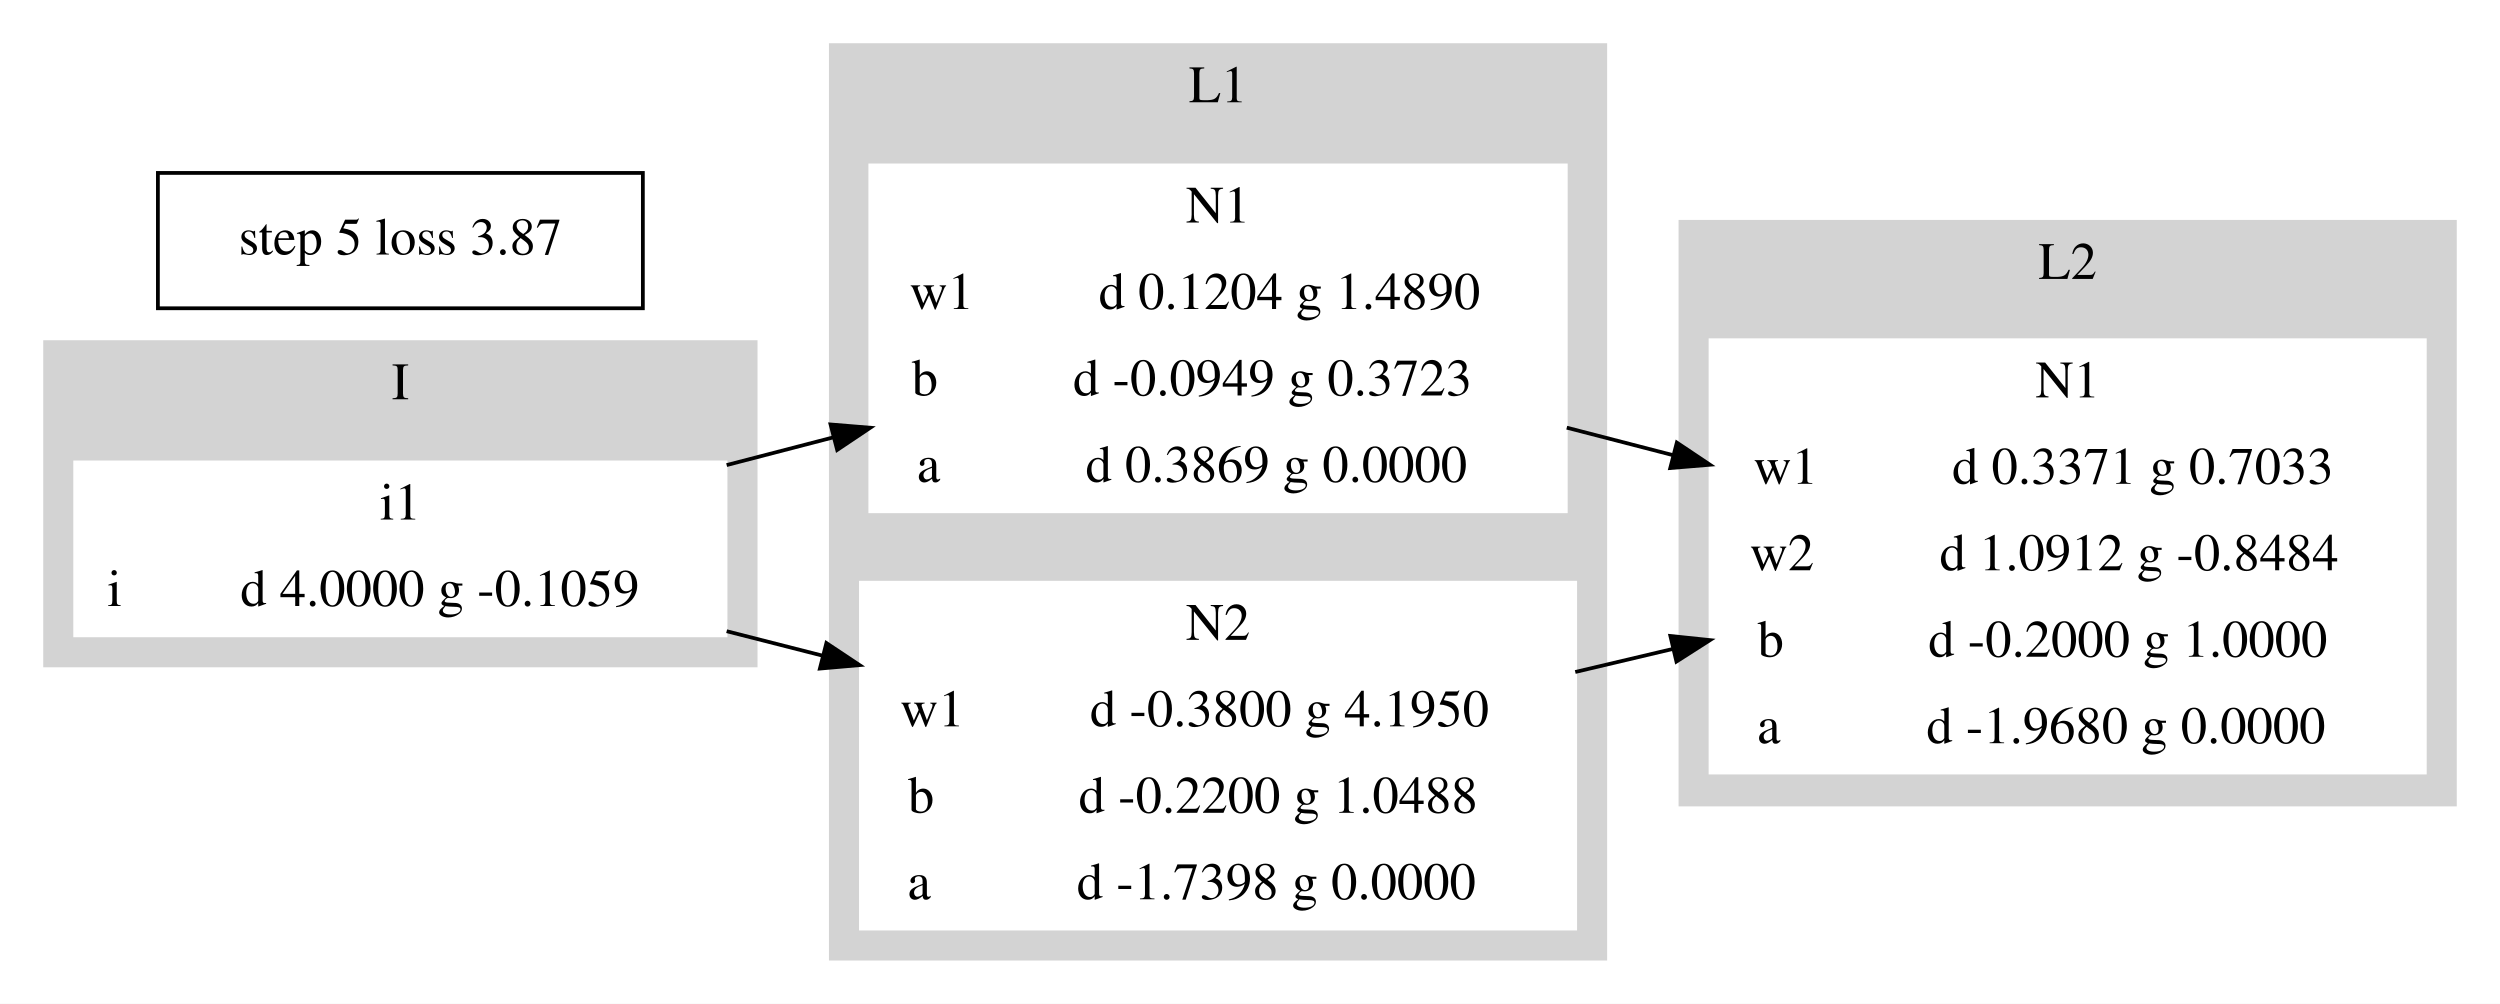
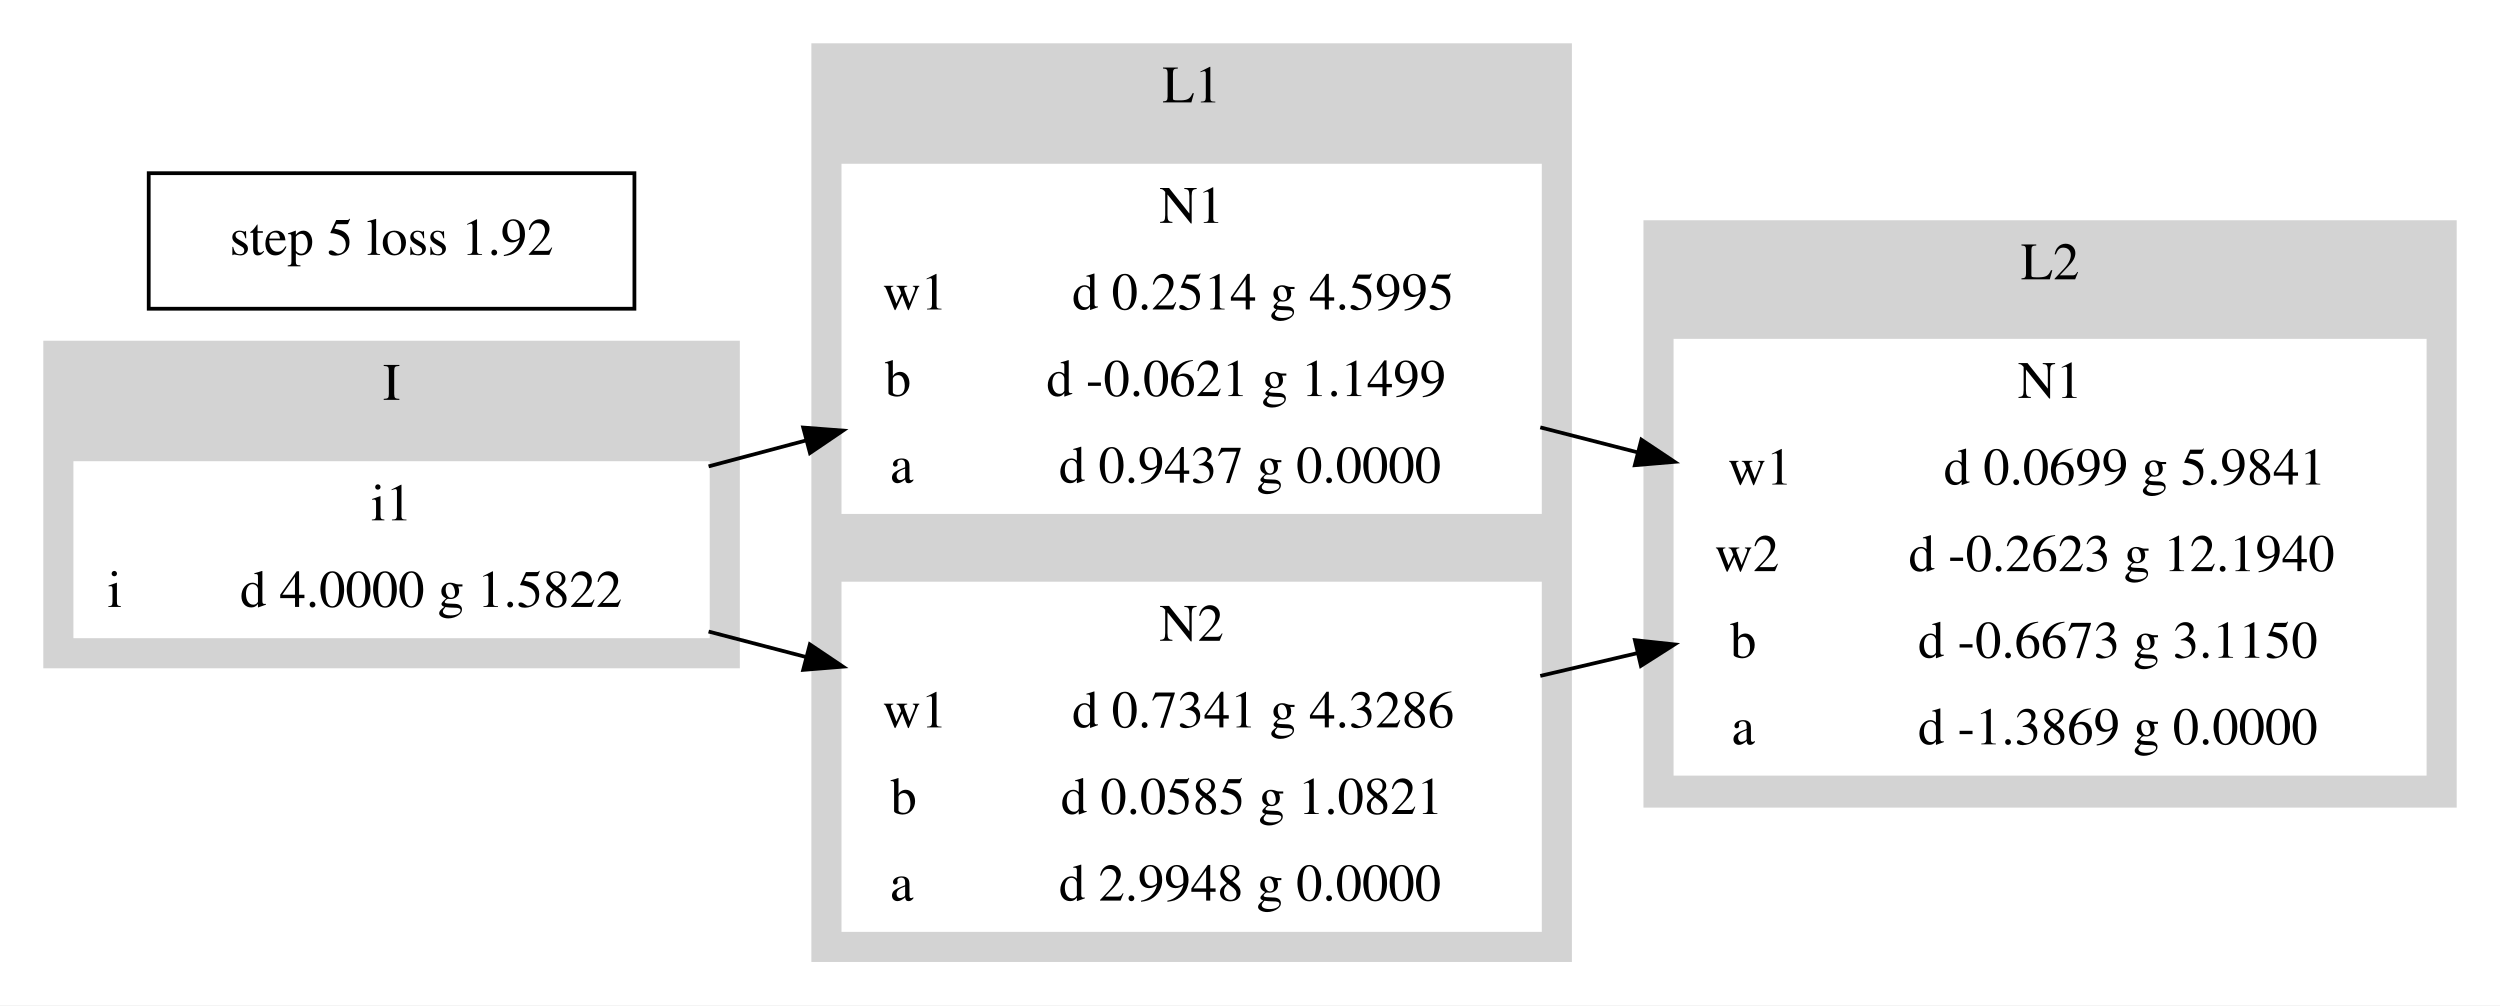
- <svg xmlns="http://www.w3.org/2000/svg" width="665pt" height="267pt" viewBox="0.00 0.00 665.00 267.00">
+ <svg xmlns="http://www.w3.org/2000/svg" width="664pt" height="267pt" viewBox="0.00 0.00 664.00 267.00">
  <g id="graph0" class="graph" transform="scale(1 1) rotate(0) translate(4 263)">
-     <polygon fill="white" stroke="transparent" points="-4,4 -4,-263 661,-263 661,4 -4,4" />
+     <polygon fill="white" stroke="transparent" points="-4,4 -4,-263 660,-263 660,4 -4,4" />
    <g id="clust1" class="cluster">
-       <polygon fill="lightgrey" stroke="lightgrey" points="8,-86 8,-172 197,-172 197,-86 8,-86" />
-       <text text-anchor="middle" x="102.5" y="-156.8" font-family="Times,serif" font-size="14.00">I</text>
+       <polygon fill="lightgrey" stroke="lightgrey" points="8,-86 8,-172 192,-172 192,-86 8,-86" />
+       <text text-anchor="middle" x="100" y="-156.8" font-family="Times,serif" font-size="14.00">I</text>
    </g>
    <g id="clust2" class="cluster">
-       <polygon fill="lightgrey" stroke="lightgrey" points="217,-8 217,-251 423,-251 423,-8 217,-8" />
-       <text text-anchor="middle" x="320" y="-235.8" font-family="Times,serif" font-size="14.00">L1</text>
+       <polygon fill="lightgrey" stroke="lightgrey" points="212,-8 212,-251 413,-251 413,-8 212,-8" />
+       <text text-anchor="middle" x="312.5" y="-235.8" font-family="Times,serif" font-size="14.00">L1</text>
    </g>
    <g id="clust3" class="cluster">
-       <polygon fill="lightgrey" stroke="lightgrey" points="443,-49 443,-204 649,-204 649,-49 443,-49" />
-       <text text-anchor="middle" x="546" y="-188.8" font-family="Times,serif" font-size="14.00">L2</text>
+       <polygon fill="lightgrey" stroke="lightgrey" points="433,-49 433,-204 648,-204 648,-49 433,-49" />
+       <text text-anchor="middle" x="540.5" y="-188.8" font-family="Times,serif" font-size="14.00">L2</text>
    </g>
    <g id="node1" class="node">
-       <polygon fill="white" stroke="white" points="16,-94 16,-140 189,-140 189,-94 16,-94" />
-       <text text-anchor="middle" x="102.5" y="-124.8" font-family="Times,serif" font-size="14.00">i1</text>
-       <polyline fill="none" stroke="white" points="16,-117 189,-117 " />
+       <polygon fill="white" stroke="white" points="16,-94 16,-140 184,-140 184,-94 16,-94" />
+       <text text-anchor="middle" x="100" y="-124.8" font-family="Times,serif" font-size="14.00">i1</text>
+       <polyline fill="none" stroke="white" points="16,-117 184,-117 " />
      <text text-anchor="middle" x="26.5" y="-101.8" font-family="Times,serif" font-size="14.00">i</text>
      <polyline fill="none" stroke="white" points="37,-94 37,-117 " />
-       <text text-anchor="middle" x="113" y="-101.8" font-family="Times,serif" font-size="14.00">d 4.0000 g -0.1059</text>
+       <text text-anchor="middle" x="110.5" y="-101.8" font-family="Times,serif" font-size="14.00">d 4.0000 g 1.5822</text>
    </g>
    <g id="node2" class="node">
-       <polygon fill="white" stroke="white" points="227.5,-127 227.5,-219 412.5,-219 412.5,-127 227.5,-127" />
-       <text text-anchor="middle" x="320" y="-203.8" font-family="Times,serif" font-size="14.00">N1</text>
-       <polyline fill="none" stroke="white" points="227.5,-196 412.5,-196 " />
-       <text text-anchor="middle" x="246.5" y="-180.8" font-family="Times,serif" font-size="14.00">w1</text>
-       <polyline fill="none" stroke="white" points="265.5,-173 265.5,-196 " />
-       <text text-anchor="middle" x="339" y="-180.8" font-family="Times,serif" font-size="14.00">d 0.1204 g 1.4890</text>
-       <polyline fill="none" stroke="white" points="227.5,-173 412.5,-173 " />
-       <text text-anchor="middle" x="242" y="-157.8" font-family="Times,serif" font-size="14.00">b</text>
-       <polyline fill="none" stroke="white" points="256.5,-150 256.5,-173 " />
-       <text text-anchor="middle" x="334.5" y="-157.8" font-family="Times,serif" font-size="14.00">d -0.0949 g 0.3723</text>
-       <polyline fill="none" stroke="white" points="227.5,-150 412.5,-150 " />
-       <text text-anchor="middle" x="243" y="-134.8" font-family="Times,serif" font-size="14.00">a</text>
-       <polyline fill="none" stroke="white" points="258.5,-127 258.5,-150 " />
-       <text text-anchor="middle" x="335.5" y="-134.8" font-family="Times,serif" font-size="14.00">d 0.3869 g 0.0000</text>
+       <polygon fill="white" stroke="white" points="220,-127 220,-219 405,-219 405,-127 220,-127" />
+       <text text-anchor="middle" x="312.5" y="-203.8" font-family="Times,serif" font-size="14.00">N1</text>
+       <polyline fill="none" stroke="white" points="220,-196 405,-196 " />
+       <text text-anchor="middle" x="239" y="-180.8" font-family="Times,serif" font-size="14.00">w1</text>
+       <polyline fill="none" stroke="white" points="258,-173 258,-196 " />
+       <text text-anchor="middle" x="331.5" y="-180.8" font-family="Times,serif" font-size="14.00">d 0.2514 g 4.5995</text>
+       <polyline fill="none" stroke="white" points="220,-173 405,-173 " />
+       <text text-anchor="middle" x="234.5" y="-157.8" font-family="Times,serif" font-size="14.00">b</text>
+       <polyline fill="none" stroke="white" points="249,-150 249,-173 " />
+       <text text-anchor="middle" x="327" y="-157.8" font-family="Times,serif" font-size="14.00">d -0.0621 g 1.1499</text>
+       <polyline fill="none" stroke="white" points="220,-150 405,-150 " />
+       <text text-anchor="middle" x="235.5" y="-134.8" font-family="Times,serif" font-size="14.00">a</text>
+       <polyline fill="none" stroke="white" points="251,-127 251,-150 " />
+       <text text-anchor="middle" x="328" y="-134.8" font-family="Times,serif" font-size="14.00">d 0.9437 g 0.0000</text>
    </g>
    <g id="edge1" class="edge">
-       <path fill="none" stroke="black" d="M189.29,-139.29C198.61,-141.72 208.16,-144.2 217.65,-146.66" />
-       <polygon fill="black" stroke="black" points="216.93,-150.09 227.49,-149.22 218.69,-143.32 216.93,-150.09" />
+       <path fill="none" stroke="black" d="M184.2,-139.13C192.71,-141.4 201.43,-143.72 210.11,-146.03" />
+       <polygon fill="black" stroke="black" points="209.33,-149.44 219.89,-148.63 211.13,-142.68 209.33,-149.44" />
    </g>
    <g id="node3" class="node">
-       <polygon fill="white" stroke="white" points="225,-16 225,-108 415,-108 415,-16 225,-16" />
-       <text text-anchor="middle" x="320" y="-92.8" font-family="Times,serif" font-size="14.00">N2</text>
-       <polyline fill="none" stroke="white" points="225,-85 415,-85 " />
-       <text text-anchor="middle" x="244" y="-69.8" font-family="Times,serif" font-size="14.00">w1</text>
-       <polyline fill="none" stroke="white" points="263,-62 263,-85 " />
-       <text text-anchor="middle" x="339" y="-69.8" font-family="Times,serif" font-size="14.00">d -0.3800 g 4.1950</text>
-       <polyline fill="none" stroke="white" points="225,-62 415,-62 " />
-       <text text-anchor="middle" x="241" y="-46.8" font-family="Times,serif" font-size="14.00">b</text>
-       <polyline fill="none" stroke="white" points="257,-39 257,-62 " />
-       <text text-anchor="middle" x="336" y="-46.8" font-family="Times,serif" font-size="14.00">d -0.2200 g 1.0488</text>
-       <polyline fill="none" stroke="white" points="225,-39 415,-39 " />
-       <text text-anchor="middle" x="240.5" y="-23.8" font-family="Times,serif" font-size="14.00">a</text>
-       <polyline fill="none" stroke="white" points="256,-16 256,-39 " />
-       <text text-anchor="middle" x="335.5" y="-23.8" font-family="Times,serif" font-size="14.00">d -1.7398 g 0.0000</text>
+       <polygon fill="white" stroke="white" points="220,-16 220,-108 405,-108 405,-16 220,-16" />
+       <text text-anchor="middle" x="312.5" y="-92.8" font-family="Times,serif" font-size="14.00">N2</text>
+       <polyline fill="none" stroke="white" points="220,-85 405,-85 " />
+       <text text-anchor="middle" x="239" y="-69.8" font-family="Times,serif" font-size="14.00">w1</text>
+       <polyline fill="none" stroke="white" points="258,-62 258,-85 " />
+       <text text-anchor="middle" x="331.5" y="-69.8" font-family="Times,serif" font-size="14.00">d 0.7341 g 4.3286</text>
+       <polyline fill="none" stroke="white" points="220,-62 405,-62 " />
+       <text text-anchor="middle" x="236" y="-46.8" font-family="Times,serif" font-size="14.00">b</text>
+       <polyline fill="none" stroke="white" points="252,-39 252,-62 " />
+       <text text-anchor="middle" x="328.5" y="-46.8" font-family="Times,serif" font-size="14.00">d 0.0585 g 1.0821</text>
+       <polyline fill="none" stroke="white" points="220,-39 405,-39 " />
+       <text text-anchor="middle" x="235.5" y="-23.8" font-family="Times,serif" font-size="14.00">a</text>
+       <polyline fill="none" stroke="white" points="251,-16 251,-39 " />
+       <text text-anchor="middle" x="328" y="-23.8" font-family="Times,serif" font-size="14.00">d 2.9948 g 0.0000</text>
    </g>
    <g id="edge2" class="edge">
-       <path fill="none" stroke="black" d="M189.29,-95.1C197.64,-92.97 206.18,-90.79 214.69,-88.62" />
-       <polygon fill="black" stroke="black" points="215.82,-91.95 224.65,-86.08 214.09,-85.16 215.82,-91.95" />
+       <path fill="none" stroke="black" d="M184.2,-95.26C192.71,-93.04 201.43,-90.76 210.11,-88.49" />
+       <polygon fill="black" stroke="black" points="211.1,-91.85 219.89,-85.94 209.33,-85.08 211.1,-91.85" />
    </g>
    <g id="node4" class="node">
-       <polygon fill="white" stroke="white" points="451,-57.5 451,-172.5 641,-172.5 641,-57.5 451,-57.5" />
-       <text text-anchor="middle" x="546" y="-157.3" font-family="Times,serif" font-size="14.00">N1</text>
-       <polyline fill="none" stroke="white" points="451,-149.5 641,-149.5 " />
-       <text text-anchor="middle" x="471" y="-134.3" font-family="Times,serif" font-size="14.00">w1</text>
-       <polyline fill="none" stroke="white" points="491,-126.5 491,-149.5 " />
-       <text text-anchor="middle" x="566" y="-134.3" font-family="Times,serif" font-size="14.00">d 0.3371 g 0.7033</text>
-       <polyline fill="none" stroke="white" points="451,-126.5 641,-126.5 " />
-       <text text-anchor="middle" x="470" y="-111.3" font-family="Times,serif" font-size="14.00">w2</text>
-       <polyline fill="none" stroke="white" points="489,-103.5 489,-126.5 " />
-       <text text-anchor="middle" x="565" y="-111.3" font-family="Times,serif" font-size="14.00">d 1.0912 g -0.8484</text>
-       <polyline fill="none" stroke="white" points="451,-103.5 641,-103.5 " />
-       <text text-anchor="middle" x="467" y="-88.3" font-family="Times,serif" font-size="14.00">b</text>
-       <polyline fill="none" stroke="white" points="483,-80.5 483,-103.5 " />
-       <text text-anchor="middle" x="562" y="-88.3" font-family="Times,serif" font-size="14.00">d -0.2000 g 1.0000</text>
-       <polyline fill="none" stroke="white" points="451,-80.5 641,-80.5 " />
-       <text text-anchor="middle" x="466.5" y="-65.3" font-family="Times,serif" font-size="14.00">a</text>
-       <polyline fill="none" stroke="white" points="482,-57.5 482,-80.5 " />
-       <text text-anchor="middle" x="561.5" y="-65.3" font-family="Times,serif" font-size="14.00">d -1.9680 g 0.0000</text>
+       <polygon fill="white" stroke="white" points="441,-57.5 441,-172.5 640,-172.5 640,-57.5 441,-57.5" />
+       <text text-anchor="middle" x="540.5" y="-157.3" font-family="Times,serif" font-size="14.00">N1</text>
+       <polyline fill="none" stroke="white" points="441,-149.5 640,-149.5 " />
+       <text text-anchor="middle" x="463.5" y="-134.3" font-family="Times,serif" font-size="14.00">w1</text>
+       <polyline fill="none" stroke="white" points="486,-126.5 486,-149.5 " />
+       <text text-anchor="middle" x="563" y="-134.3" font-family="Times,serif" font-size="14.00">d 0.0699 g 5.9841</text>
+       <polyline fill="none" stroke="white" points="441,-126.5 640,-126.5 " />
+       <text text-anchor="middle" x="460" y="-111.3" font-family="Times,serif" font-size="14.00">w2</text>
+       <polyline fill="none" stroke="white" points="479,-103.5 479,-126.5 " />
+       <text text-anchor="middle" x="559.5" y="-111.3" font-family="Times,serif" font-size="14.00">d -0.2623 g 12.1940</text>
+       <polyline fill="none" stroke="white" points="441,-103.5 640,-103.5 " />
+       <text text-anchor="middle" x="459" y="-88.3" font-family="Times,serif" font-size="14.00">b</text>
+       <polyline fill="none" stroke="white" points="477,-80.5 477,-103.5 " />
+       <text text-anchor="middle" x="558.5" y="-88.3" font-family="Times,serif" font-size="14.00">d -0.6673 g 3.1150</text>
+       <polyline fill="none" stroke="white" points="441,-80.5 640,-80.5 " />
+       <text text-anchor="middle" x="459" y="-65.3" font-family="Times,serif" font-size="14.00">a</text>
+       <polyline fill="none" stroke="white" points="477,-57.5 477,-80.5 " />
+       <text text-anchor="middle" x="558.5" y="-65.3" font-family="Times,serif" font-size="14.00">d -1.3869 g 0.0000</text>
    </g>
    <g id="edge3" class="edge">
-       <path fill="none" stroke="black" d="M412.76,-149.24C422.08,-146.83 431.6,-144.36 441.04,-141.92" />
-       <polygon fill="black" stroke="black" points="442.04,-145.27 450.85,-139.38 440.29,-138.5 442.04,-145.27" />
+       <path fill="none" stroke="black" d="M405.1,-149.49C413.63,-147.3 422.33,-145.07 431,-142.84" />
+       <polygon fill="black" stroke="black" points="431.95,-146.22 440.76,-140.34 430.21,-139.44 431.95,-146.22" />
    </g>
    <g id="edge4" class="edge">
-       <path fill="none" stroke="black" d="M415.02,-84.25C423.63,-86.28 432.39,-88.36 441.08,-90.41" />
-       <polygon fill="black" stroke="black" points="440.32,-93.83 450.86,-92.73 441.93,-87.02 440.32,-93.83" />
+       <path fill="none" stroke="black" d="M405.1,-83.48C413.63,-85.48 422.33,-87.52 431,-89.56" />
+       <polygon fill="black" stroke="black" points="430.23,-92.97 440.76,-91.84 431.83,-86.15 430.23,-92.97" />
    </g>
    <g id="node5" class="node">
-       <polygon fill="none" stroke="black" points="38,-181 38,-217 167,-217 167,-181 38,-181" />
-       <text text-anchor="middle" x="102.5" y="-195.3" font-family="Times,serif" font-size="14.00">step 5 loss 3.87</text>
+       <polygon fill="none" stroke="black" points="35.5,-181 35.5,-217 164.5,-217 164.5,-181 35.5,-181" />
+       <text text-anchor="middle" x="100" y="-195.3" font-family="Times,serif" font-size="14.00">step 5 loss 1.92</text>
    </g>
  </g>
</svg>
